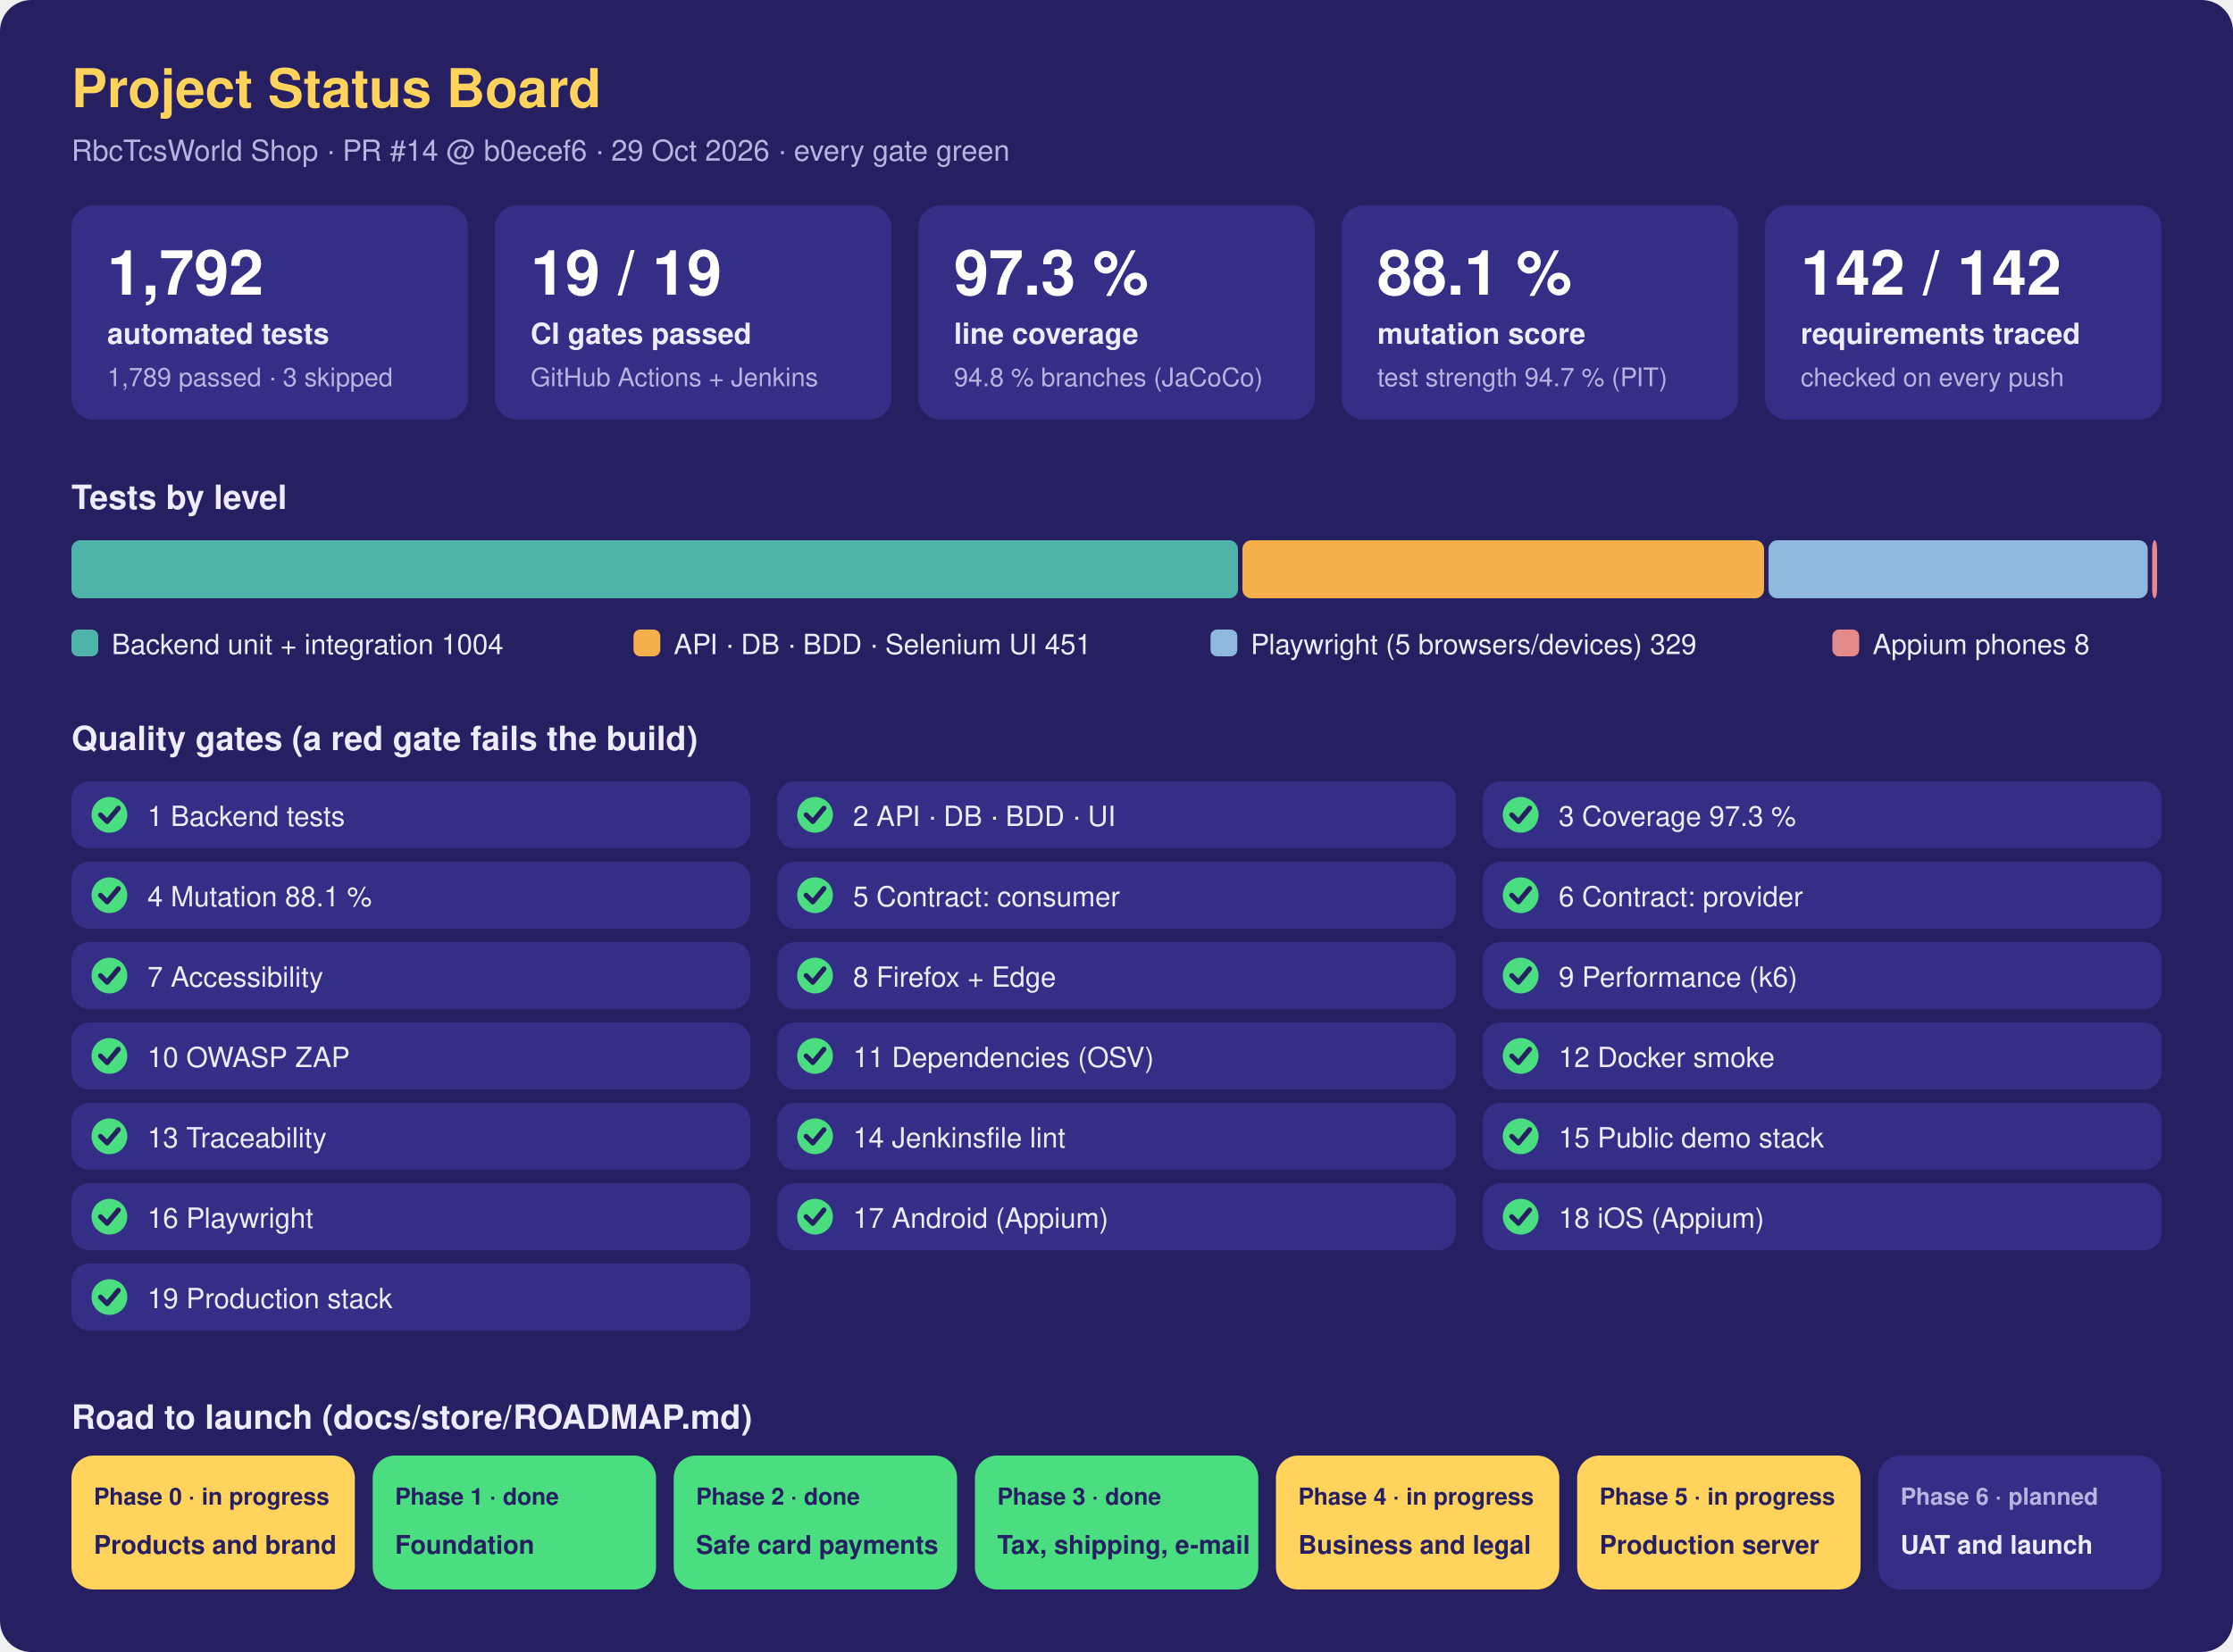
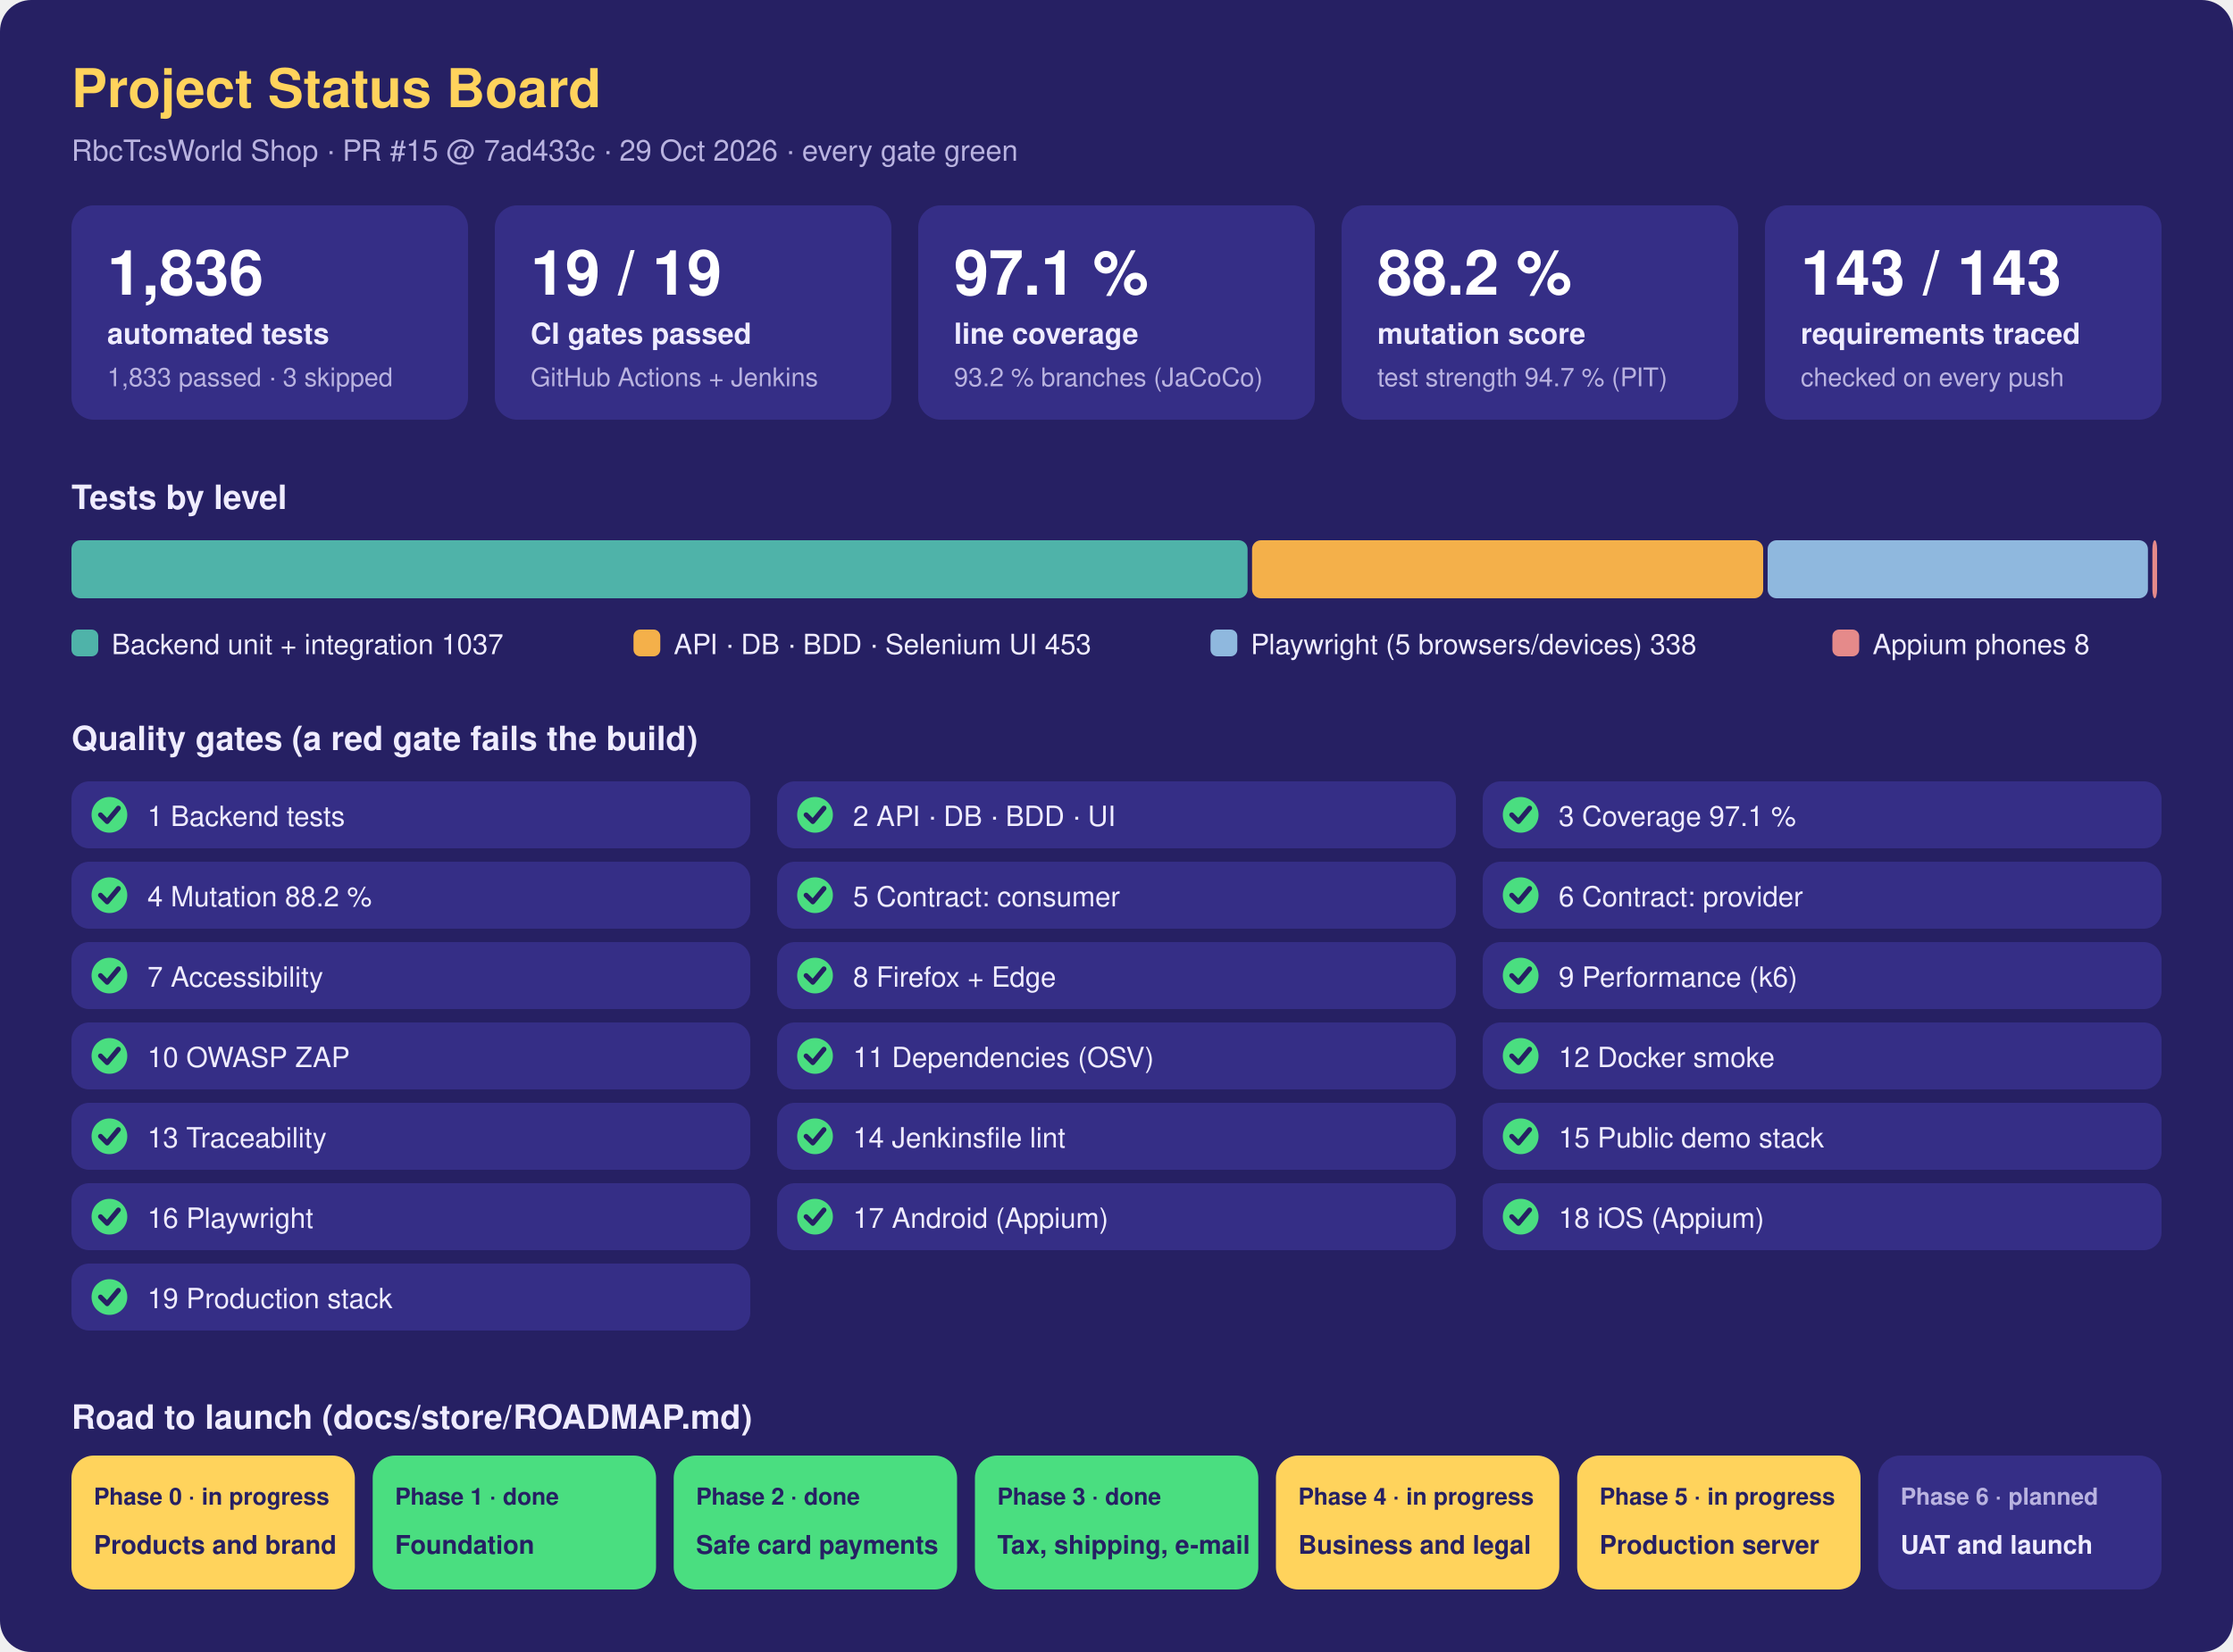
- <svg xmlns="http://www.w3.org/2000/svg" width="1000" height="740" viewBox="0 0 1000 740" role="img" aria-label="Project status board: 1792 automated tests, 1789 passed and 3 skipped by design; 19 of 19 CI gates passed; 97.3 percent line coverage; 88.1 percent mutation score; 142 of 142 requirements traced; road to launch: phase 1 foundation done, phase 0 products in progress, phases 2 and 3 (safe card payments; tax, shipping and e-mail) done, phase 4 business and legal in progress, phase 5 production server built.">
+ <svg xmlns="http://www.w3.org/2000/svg" width="1000" height="740" viewBox="0 0 1000 740" role="img" aria-label="Project status board: 1836 automated tests, 1833 passed and 3 skipped by design; 19 of 19 CI gates passed; 97.1 percent line coverage; 88.2 percent mutation score; 143 of 143 requirements traced; road to launch: phase 1 foundation done, phase 0 products in progress, phases 2 and 3 (safe card payments; tax, shipping and e-mail) done, phase 4 business and legal in progress, phase 5 production server built.">
  <rect width="1000" height="740" rx="14" fill="#262063" />
  <text x="32" y="48" font-family="'Segoe UI', Helvetica, Arial, sans-serif" font-size="24" font-weight="700" fill="#ffd35c" text-anchor="start">Project Status Board</text>
-   <text x="32" y="72" font-family="'Segoe UI', Helvetica, Arial, sans-serif" font-size="13" font-weight="400" fill="#b9b3e0" text-anchor="start">RbcTcsWorld Shop · PR #14 @ b0ecef6 · 29 Oct 2026 · every gate green</text>
+   <text x="32" y="72" font-family="'Segoe UI', Helvetica, Arial, sans-serif" font-size="13" font-weight="400" fill="#b9b3e0" text-anchor="start">RbcTcsWorld Shop · PR #15 @ 7ad433c · 29 Oct 2026 · every gate green</text>
  <rect x="32.0" y="92" width="177.6" height="96" rx="10" fill="#352e86" />
-   <text x="48.0" y="132" font-family="'Segoe UI', Helvetica, Arial, sans-serif" font-size="28" font-weight="700" fill="#ffffff" text-anchor="start">1,792</text>
+   <text x="48.0" y="132" font-family="'Segoe UI', Helvetica, Arial, sans-serif" font-size="28" font-weight="700" fill="#ffffff" text-anchor="start">1,836</text>
  <text x="48.0" y="154" font-family="'Segoe UI', Helvetica, Arial, sans-serif" font-size="13" font-weight="600" fill="#efecff" text-anchor="start">automated tests</text>
-   <text x="48.0" y="173" font-family="'Segoe UI', Helvetica, Arial, sans-serif" font-size="11.5" font-weight="400" fill="#b9b3e0" text-anchor="start">1,789 passed · 3 skipped</text>
+   <text x="48.0" y="173" font-family="'Segoe UI', Helvetica, Arial, sans-serif" font-size="11.5" font-weight="400" fill="#b9b3e0" text-anchor="start">1,833 passed · 3 skipped</text>
  <rect x="221.6" y="92" width="177.6" height="96" rx="10" fill="#352e86" />
  <text x="237.6" y="132" font-family="'Segoe UI', Helvetica, Arial, sans-serif" font-size="28" font-weight="700" fill="#ffffff" text-anchor="start">19 / 19</text>
  <text x="237.6" y="154" font-family="'Segoe UI', Helvetica, Arial, sans-serif" font-size="13" font-weight="600" fill="#efecff" text-anchor="start">CI gates passed</text>
  <text x="237.6" y="173" font-family="'Segoe UI', Helvetica, Arial, sans-serif" font-size="11.5" font-weight="400" fill="#b9b3e0" text-anchor="start">GitHub Actions + Jenkins</text>
  <rect x="411.2" y="92" width="177.6" height="96" rx="10" fill="#352e86" />
-   <text x="427.2" y="132" font-family="'Segoe UI', Helvetica, Arial, sans-serif" font-size="28" font-weight="700" fill="#ffffff" text-anchor="start">97.3 %</text>
+   <text x="427.2" y="132" font-family="'Segoe UI', Helvetica, Arial, sans-serif" font-size="28" font-weight="700" fill="#ffffff" text-anchor="start">97.1 %</text>
  <text x="427.2" y="154" font-family="'Segoe UI', Helvetica, Arial, sans-serif" font-size="13" font-weight="600" fill="#efecff" text-anchor="start">line coverage</text>
-   <text x="427.2" y="173" font-family="'Segoe UI', Helvetica, Arial, sans-serif" font-size="11.5" font-weight="400" fill="#b9b3e0" text-anchor="start">94.8 % branches (JaCoCo)</text>
+   <text x="427.2" y="173" font-family="'Segoe UI', Helvetica, Arial, sans-serif" font-size="11.5" font-weight="400" fill="#b9b3e0" text-anchor="start">93.2 % branches (JaCoCo)</text>
  <rect x="600.8" y="92" width="177.6" height="96" rx="10" fill="#352e86" />
-   <text x="616.8" y="132" font-family="'Segoe UI', Helvetica, Arial, sans-serif" font-size="28" font-weight="700" fill="#ffffff" text-anchor="start">88.1 %</text>
+   <text x="616.8" y="132" font-family="'Segoe UI', Helvetica, Arial, sans-serif" font-size="28" font-weight="700" fill="#ffffff" text-anchor="start">88.2 %</text>
  <text x="616.8" y="154" font-family="'Segoe UI', Helvetica, Arial, sans-serif" font-size="13" font-weight="600" fill="#efecff" text-anchor="start">mutation score</text>
  <text x="616.8" y="173" font-family="'Segoe UI', Helvetica, Arial, sans-serif" font-size="11.5" font-weight="400" fill="#b9b3e0" text-anchor="start">test strength 94.7 % (PIT)</text>
  <rect x="790.4" y="92" width="177.6" height="96" rx="10" fill="#352e86" />
-   <text x="806.4" y="132" font-family="'Segoe UI', Helvetica, Arial, sans-serif" font-size="28" font-weight="700" fill="#ffffff" text-anchor="start">142 / 142</text>
+   <text x="806.4" y="132" font-family="'Segoe UI', Helvetica, Arial, sans-serif" font-size="28" font-weight="700" fill="#ffffff" text-anchor="start">143 / 143</text>
  <text x="806.4" y="154" font-family="'Segoe UI', Helvetica, Arial, sans-serif" font-size="13" font-weight="600" fill="#efecff" text-anchor="start">requirements traced</text>
  <text x="806.4" y="173" font-family="'Segoe UI', Helvetica, Arial, sans-serif" font-size="11.5" font-weight="400" fill="#b9b3e0" text-anchor="start">checked on every push</text>
  <text x="32" y="228" font-family="'Segoe UI', Helvetica, Arial, sans-serif" font-size="15" font-weight="700" fill="#efecff" text-anchor="start">Tests by level</text>
-   <rect x="32.0" y="242" width="522.4" height="26" rx="4" fill="#4fb3a9" />
-   <rect x="556.4" y="242" width="233.6" height="26" rx="4" fill="#f4b04a" />
-   <rect x="792.0" y="242" width="169.8" height="26" rx="4" fill="#8fb8de" />
-   <rect x="963.8" y="242" width="2.2" height="26" rx="4" fill="#e58a8a" />
+   <rect x="32.0" y="242" width="526.7" height="26" rx="4" fill="#4fb3a9" />
+   <rect x="560.7" y="242" width="228.9" height="26" rx="4" fill="#f4b04a" />
+   <rect x="791.6" y="242" width="170.3" height="26" rx="4" fill="#8fb8de" />
+   <rect x="963.9" y="242" width="2.1" height="26" rx="4" fill="#e58a8a" />
  <rect x="32" y="282" width="12" height="12" rx="3" fill="#4fb3a9" />
-   <text x="50" y="293" font-family="'Segoe UI', Helvetica, Arial, sans-serif" font-size="12.5" font-weight="400" fill="#efecff" text-anchor="start">Backend unit + integration 1004</text>
+   <text x="50" y="293" font-family="'Segoe UI', Helvetica, Arial, sans-serif" font-size="12.5" font-weight="400" fill="#efecff" text-anchor="start">Backend unit + integration 1037</text>
  <rect x="283.7" y="282" width="12" height="12" rx="3" fill="#f4b04a" />
-   <text x="301.7" y="293" font-family="'Segoe UI', Helvetica, Arial, sans-serif" font-size="12.5" font-weight="400" fill="#efecff" text-anchor="start">API · DB · BDD · Selenium UI 451</text>
+   <text x="301.7" y="293" font-family="'Segoe UI', Helvetica, Arial, sans-serif" font-size="12.5" font-weight="400" fill="#efecff" text-anchor="start">API · DB · BDD · Selenium UI 453</text>
  <rect x="542.1" y="282" width="12" height="12" rx="3" fill="#8fb8de" />
-   <text x="560.1" y="293" font-family="'Segoe UI', Helvetica, Arial, sans-serif" font-size="12.5" font-weight="400" fill="#efecff" text-anchor="start">Playwright (5 browsers/devices) 329</text>
+   <text x="560.1" y="293" font-family="'Segoe UI', Helvetica, Arial, sans-serif" font-size="12.5" font-weight="400" fill="#efecff" text-anchor="start">Playwright (5 browsers/devices) 338</text>
  <rect x="820.6" y="282" width="12" height="12" rx="3" fill="#e58a8a" />
  <text x="838.6" y="293" font-family="'Segoe UI', Helvetica, Arial, sans-serif" font-size="12.5" font-weight="400" fill="#efecff" text-anchor="start">Appium phones 8</text>
  <text x="32" y="336" font-family="'Segoe UI', Helvetica, Arial, sans-serif" font-size="15" font-weight="700" fill="#efecff" text-anchor="start">Quality gates (a red gate fails the build)</text>
  <rect x="32.0" y="350" width="304.0" height="30" rx="8" fill="#352e86" />
  <circle cx="49.0" cy="365" r="8" fill="#4ade80" />
  <path d="M45.0 365 l3 3 l5 -6" fill="none" stroke="#262063" stroke-width="2.2" stroke-linecap="round" stroke-linejoin="round" />
  <text x="66.0" y="370" font-family="'Segoe UI', Helvetica, Arial, sans-serif" font-size="12.5" font-weight="400" fill="#efecff" text-anchor="start">1  Backend tests</text>
  <rect x="348.0" y="350" width="304.0" height="30" rx="8" fill="#352e86" />
  <circle cx="365.0" cy="365" r="8" fill="#4ade80" />
  <path d="M361.0 365 l3 3 l5 -6" fill="none" stroke="#262063" stroke-width="2.2" stroke-linecap="round" stroke-linejoin="round" />
  <text x="382.0" y="370" font-family="'Segoe UI', Helvetica, Arial, sans-serif" font-size="12.5" font-weight="400" fill="#efecff" text-anchor="start">2  API · DB · BDD · UI</text>
  <rect x="664.0" y="350" width="304.0" height="30" rx="8" fill="#352e86" />
  <circle cx="681.0" cy="365" r="8" fill="#4ade80" />
  <path d="M677.0 365 l3 3 l5 -6" fill="none" stroke="#262063" stroke-width="2.2" stroke-linecap="round" stroke-linejoin="round" />
-   <text x="698.0" y="370" font-family="'Segoe UI', Helvetica, Arial, sans-serif" font-size="12.5" font-weight="400" fill="#efecff" text-anchor="start">3  Coverage 97.3 %</text>
+   <text x="698.0" y="370" font-family="'Segoe UI', Helvetica, Arial, sans-serif" font-size="12.5" font-weight="400" fill="#efecff" text-anchor="start">3  Coverage 97.1 %</text>
  <rect x="32.0" y="386" width="304.0" height="30" rx="8" fill="#352e86" />
  <circle cx="49.0" cy="401" r="8" fill="#4ade80" />
  <path d="M45.0 401 l3 3 l5 -6" fill="none" stroke="#262063" stroke-width="2.2" stroke-linecap="round" stroke-linejoin="round" />
-   <text x="66.0" y="406" font-family="'Segoe UI', Helvetica, Arial, sans-serif" font-size="12.5" font-weight="400" fill="#efecff" text-anchor="start">4  Mutation 88.1 %</text>
+   <text x="66.0" y="406" font-family="'Segoe UI', Helvetica, Arial, sans-serif" font-size="12.5" font-weight="400" fill="#efecff" text-anchor="start">4  Mutation 88.2 %</text>
  <rect x="348.0" y="386" width="304.0" height="30" rx="8" fill="#352e86" />
  <circle cx="365.0" cy="401" r="8" fill="#4ade80" />
  <path d="M361.0 401 l3 3 l5 -6" fill="none" stroke="#262063" stroke-width="2.2" stroke-linecap="round" stroke-linejoin="round" />
  <text x="382.0" y="406" font-family="'Segoe UI', Helvetica, Arial, sans-serif" font-size="12.5" font-weight="400" fill="#efecff" text-anchor="start">5  Contract: consumer</text>
  <rect x="664.0" y="386" width="304.0" height="30" rx="8" fill="#352e86" />
  <circle cx="681.0" cy="401" r="8" fill="#4ade80" />
  <path d="M677.0 401 l3 3 l5 -6" fill="none" stroke="#262063" stroke-width="2.2" stroke-linecap="round" stroke-linejoin="round" />
  <text x="698.0" y="406" font-family="'Segoe UI', Helvetica, Arial, sans-serif" font-size="12.5" font-weight="400" fill="#efecff" text-anchor="start">6  Contract: provider</text>
  <rect x="32.0" y="422" width="304.0" height="30" rx="8" fill="#352e86" />
  <circle cx="49.0" cy="437" r="8" fill="#4ade80" />
  <path d="M45.0 437 l3 3 l5 -6" fill="none" stroke="#262063" stroke-width="2.2" stroke-linecap="round" stroke-linejoin="round" />
  <text x="66.0" y="442" font-family="'Segoe UI', Helvetica, Arial, sans-serif" font-size="12.5" font-weight="400" fill="#efecff" text-anchor="start">7  Accessibility</text>
  <rect x="348.0" y="422" width="304.0" height="30" rx="8" fill="#352e86" />
  <circle cx="365.0" cy="437" r="8" fill="#4ade80" />
  <path d="M361.0 437 l3 3 l5 -6" fill="none" stroke="#262063" stroke-width="2.2" stroke-linecap="round" stroke-linejoin="round" />
  <text x="382.0" y="442" font-family="'Segoe UI', Helvetica, Arial, sans-serif" font-size="12.5" font-weight="400" fill="#efecff" text-anchor="start">8  Firefox + Edge</text>
  <rect x="664.0" y="422" width="304.0" height="30" rx="8" fill="#352e86" />
  <circle cx="681.0" cy="437" r="8" fill="#4ade80" />
  <path d="M677.0 437 l3 3 l5 -6" fill="none" stroke="#262063" stroke-width="2.2" stroke-linecap="round" stroke-linejoin="round" />
  <text x="698.0" y="442" font-family="'Segoe UI', Helvetica, Arial, sans-serif" font-size="12.5" font-weight="400" fill="#efecff" text-anchor="start">9  Performance (k6)</text>
  <rect x="32.0" y="458" width="304.0" height="30" rx="8" fill="#352e86" />
  <circle cx="49.0" cy="473" r="8" fill="#4ade80" />
  <path d="M45.0 473 l3 3 l5 -6" fill="none" stroke="#262063" stroke-width="2.2" stroke-linecap="round" stroke-linejoin="round" />
  <text x="66.0" y="478" font-family="'Segoe UI', Helvetica, Arial, sans-serif" font-size="12.5" font-weight="400" fill="#efecff" text-anchor="start">10  OWASP ZAP</text>
  <rect x="348.0" y="458" width="304.0" height="30" rx="8" fill="#352e86" />
  <circle cx="365.0" cy="473" r="8" fill="#4ade80" />
  <path d="M361.0 473 l3 3 l5 -6" fill="none" stroke="#262063" stroke-width="2.2" stroke-linecap="round" stroke-linejoin="round" />
  <text x="382.0" y="478" font-family="'Segoe UI', Helvetica, Arial, sans-serif" font-size="12.5" font-weight="400" fill="#efecff" text-anchor="start">11  Dependencies (OSV)</text>
  <rect x="664.0" y="458" width="304.0" height="30" rx="8" fill="#352e86" />
  <circle cx="681.0" cy="473" r="8" fill="#4ade80" />
  <path d="M677.0 473 l3 3 l5 -6" fill="none" stroke="#262063" stroke-width="2.2" stroke-linecap="round" stroke-linejoin="round" />
  <text x="698.0" y="478" font-family="'Segoe UI', Helvetica, Arial, sans-serif" font-size="12.5" font-weight="400" fill="#efecff" text-anchor="start">12  Docker smoke</text>
  <rect x="32.0" y="494" width="304.0" height="30" rx="8" fill="#352e86" />
  <circle cx="49.0" cy="509" r="8" fill="#4ade80" />
  <path d="M45.0 509 l3 3 l5 -6" fill="none" stroke="#262063" stroke-width="2.2" stroke-linecap="round" stroke-linejoin="round" />
  <text x="66.0" y="514" font-family="'Segoe UI', Helvetica, Arial, sans-serif" font-size="12.5" font-weight="400" fill="#efecff" text-anchor="start">13  Traceability</text>
  <rect x="348.0" y="494" width="304.0" height="30" rx="8" fill="#352e86" />
  <circle cx="365.0" cy="509" r="8" fill="#4ade80" />
  <path d="M361.0 509 l3 3 l5 -6" fill="none" stroke="#262063" stroke-width="2.2" stroke-linecap="round" stroke-linejoin="round" />
  <text x="382.0" y="514" font-family="'Segoe UI', Helvetica, Arial, sans-serif" font-size="12.5" font-weight="400" fill="#efecff" text-anchor="start">14  Jenkinsfile lint</text>
  <rect x="664.0" y="494" width="304.0" height="30" rx="8" fill="#352e86" />
  <circle cx="681.0" cy="509" r="8" fill="#4ade80" />
  <path d="M677.0 509 l3 3 l5 -6" fill="none" stroke="#262063" stroke-width="2.2" stroke-linecap="round" stroke-linejoin="round" />
  <text x="698.0" y="514" font-family="'Segoe UI', Helvetica, Arial, sans-serif" font-size="12.5" font-weight="400" fill="#efecff" text-anchor="start">15  Public demo stack</text>
  <rect x="32.0" y="530" width="304.0" height="30" rx="8" fill="#352e86" />
  <circle cx="49.0" cy="545" r="8" fill="#4ade80" />
  <path d="M45.0 545 l3 3 l5 -6" fill="none" stroke="#262063" stroke-width="2.2" stroke-linecap="round" stroke-linejoin="round" />
  <text x="66.0" y="550" font-family="'Segoe UI', Helvetica, Arial, sans-serif" font-size="12.5" font-weight="400" fill="#efecff" text-anchor="start">16  Playwright</text>
  <rect x="348.0" y="530" width="304.0" height="30" rx="8" fill="#352e86" />
  <circle cx="365.0" cy="545" r="8" fill="#4ade80" />
  <path d="M361.0 545 l3 3 l5 -6" fill="none" stroke="#262063" stroke-width="2.2" stroke-linecap="round" stroke-linejoin="round" />
  <text x="382.0" y="550" font-family="'Segoe UI', Helvetica, Arial, sans-serif" font-size="12.5" font-weight="400" fill="#efecff" text-anchor="start">17  Android (Appium)</text>
  <rect x="664.0" y="530" width="304.0" height="30" rx="8" fill="#352e86" />
  <circle cx="681.0" cy="545" r="8" fill="#4ade80" />
  <path d="M677.0 545 l3 3 l5 -6" fill="none" stroke="#262063" stroke-width="2.2" stroke-linecap="round" stroke-linejoin="round" />
  <text x="698.0" y="550" font-family="'Segoe UI', Helvetica, Arial, sans-serif" font-size="12.5" font-weight="400" fill="#efecff" text-anchor="start">18  iOS (Appium)</text>
  <rect x="32.0" y="566" width="304.0" height="30" rx="8" fill="#352e86" />
  <circle cx="49.0" cy="581" r="8" fill="#4ade80" />
  <path d="M45.0 581 l3 3 l5 -6" fill="none" stroke="#262063" stroke-width="2.2" stroke-linecap="round" stroke-linejoin="round" />
  <text x="66.0" y="586" font-family="'Segoe UI', Helvetica, Arial, sans-serif" font-size="12.5" font-weight="400" fill="#efecff" text-anchor="start">19  Production stack</text>
  <text x="32" y="640" font-family="'Segoe UI', Helvetica, Arial, sans-serif" font-size="15" font-weight="700" fill="#efecff" text-anchor="start">Road to launch (docs/store/ROADMAP.md)</text>
  <rect x="32.0" y="652" width="126.9" height="60" rx="10" fill="#ffd35c" />
  <text x="42.0" y="674" font-family="'Segoe UI', Helvetica, Arial, sans-serif" font-size="10.5" font-weight="700" fill="#262063" text-anchor="start">Phase 0 · in progress</text>
  <text x="42.0" y="696" font-family="'Segoe UI', Helvetica, Arial, sans-serif" font-size="11.5" font-weight="600" fill="#262063" text-anchor="start">Products and brand</text>
  <rect x="166.9" y="652" width="126.9" height="60" rx="10" fill="#4ade80" />
  <text x="176.9" y="674" font-family="'Segoe UI', Helvetica, Arial, sans-serif" font-size="10.5" font-weight="700" fill="#262063" text-anchor="start">Phase 1 · done</text>
  <text x="176.9" y="696" font-family="'Segoe UI', Helvetica, Arial, sans-serif" font-size="11.5" font-weight="600" fill="#262063" text-anchor="start">Foundation</text>
  <rect x="301.7" y="652" width="126.9" height="60" rx="10" fill="#4ade80" />
  <text x="311.7" y="674" font-family="'Segoe UI', Helvetica, Arial, sans-serif" font-size="10.5" font-weight="700" fill="#262063" text-anchor="start">Phase 2 · done</text>
  <text x="311.7" y="696" font-family="'Segoe UI', Helvetica, Arial, sans-serif" font-size="11.5" font-weight="600" fill="#262063" text-anchor="start">Safe card payments</text>
  <rect x="436.6" y="652" width="126.9" height="60" rx="10" fill="#4ade80" />
  <text x="446.6" y="674" font-family="'Segoe UI', Helvetica, Arial, sans-serif" font-size="10.5" font-weight="700" fill="#262063" text-anchor="start">Phase 3 · done</text>
  <text x="446.6" y="696" font-family="'Segoe UI', Helvetica, Arial, sans-serif" font-size="11.5" font-weight="600" fill="#262063" text-anchor="start">Tax, shipping, e-mail</text>
  <rect x="571.4" y="652" width="126.9" height="60" rx="10" fill="#ffd35c" />
  <text x="581.4" y="674" font-family="'Segoe UI', Helvetica, Arial, sans-serif" font-size="10.5" font-weight="700" fill="#262063" text-anchor="start">Phase 4 · in progress</text>
  <text x="581.4" y="696" font-family="'Segoe UI', Helvetica, Arial, sans-serif" font-size="11.5" font-weight="600" fill="#262063" text-anchor="start">Business and legal</text>
  <rect x="706.3" y="652" width="126.9" height="60" rx="10" fill="#ffd35c" />
  <text x="716.3" y="674" font-family="'Segoe UI', Helvetica, Arial, sans-serif" font-size="10.5" font-weight="700" fill="#262063" text-anchor="start">Phase 5 · in progress</text>
  <text x="716.3" y="696" font-family="'Segoe UI', Helvetica, Arial, sans-serif" font-size="11.5" font-weight="600" fill="#262063" text-anchor="start">Production server</text>
  <rect x="841.1" y="652" width="126.9" height="60" rx="10" fill="#352e86" />
  <text x="851.1" y="674" font-family="'Segoe UI', Helvetica, Arial, sans-serif" font-size="10.5" font-weight="700" fill="#b9b3e0" text-anchor="start">Phase 6 · planned</text>
  <text x="851.1" y="696" font-family="'Segoe UI', Helvetica, Arial, sans-serif" font-size="11.5" font-weight="600" fill="#efecff" text-anchor="start">UAT and launch</text>
</svg>
